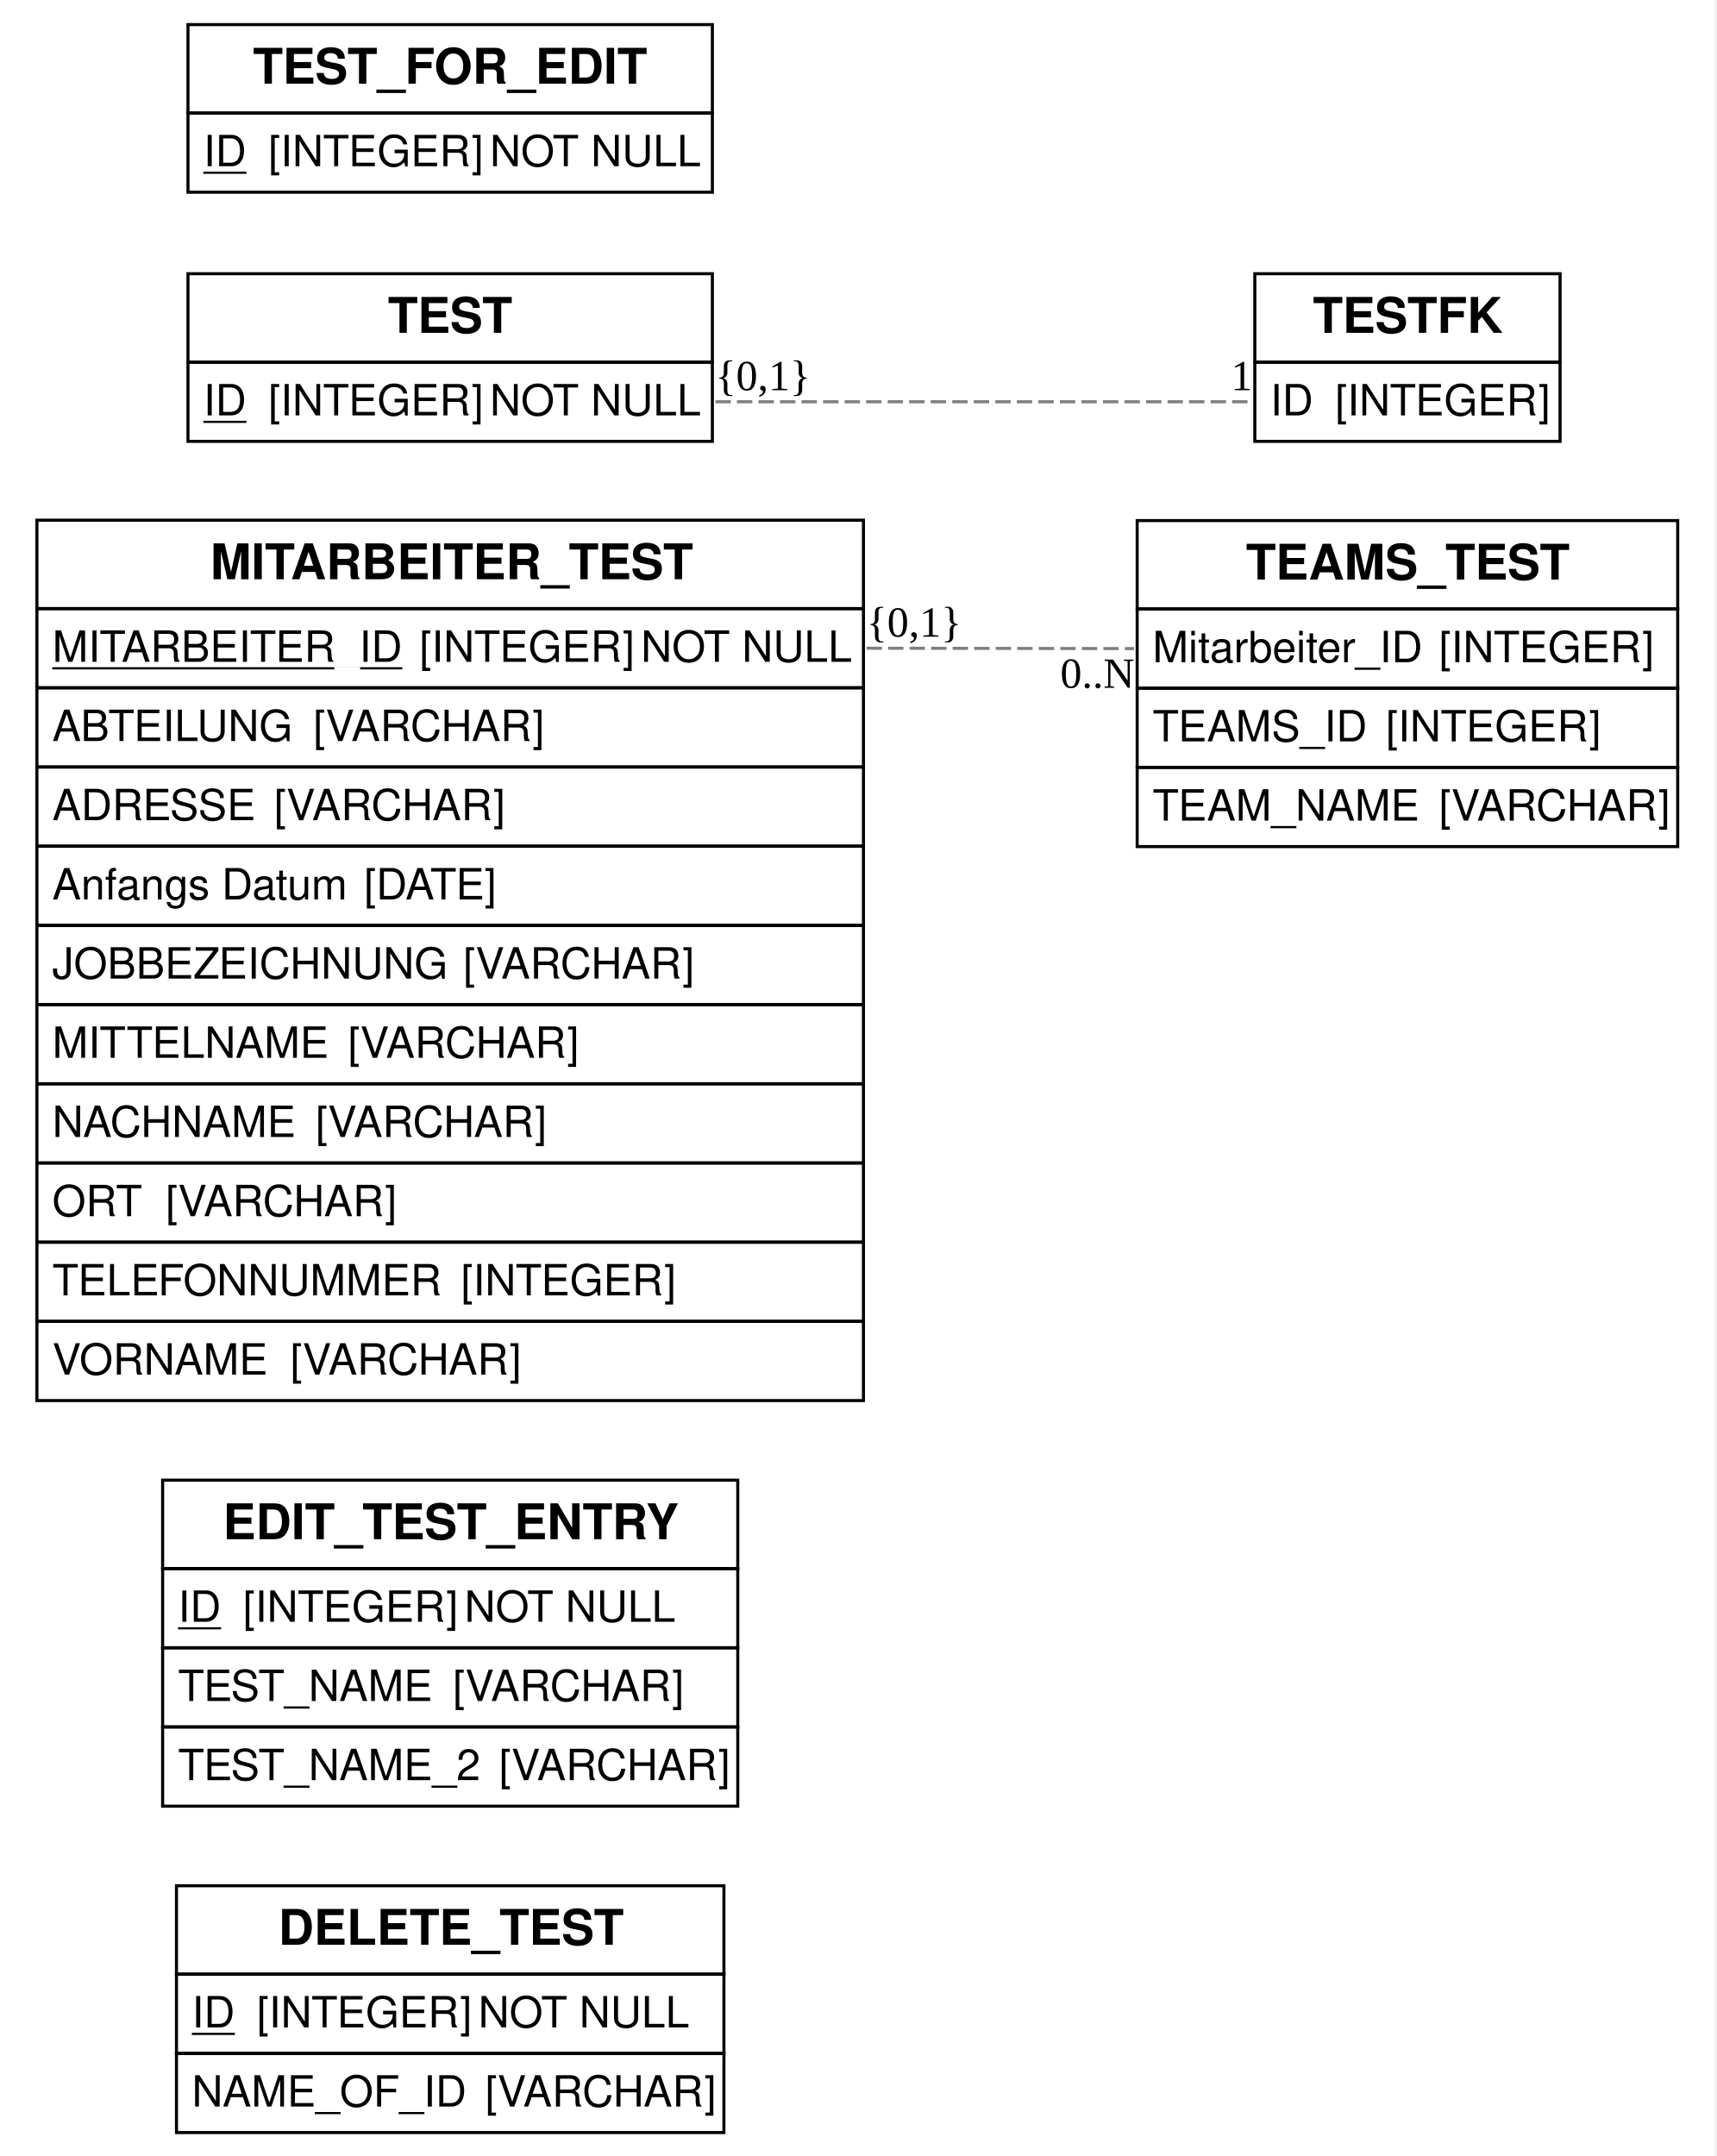
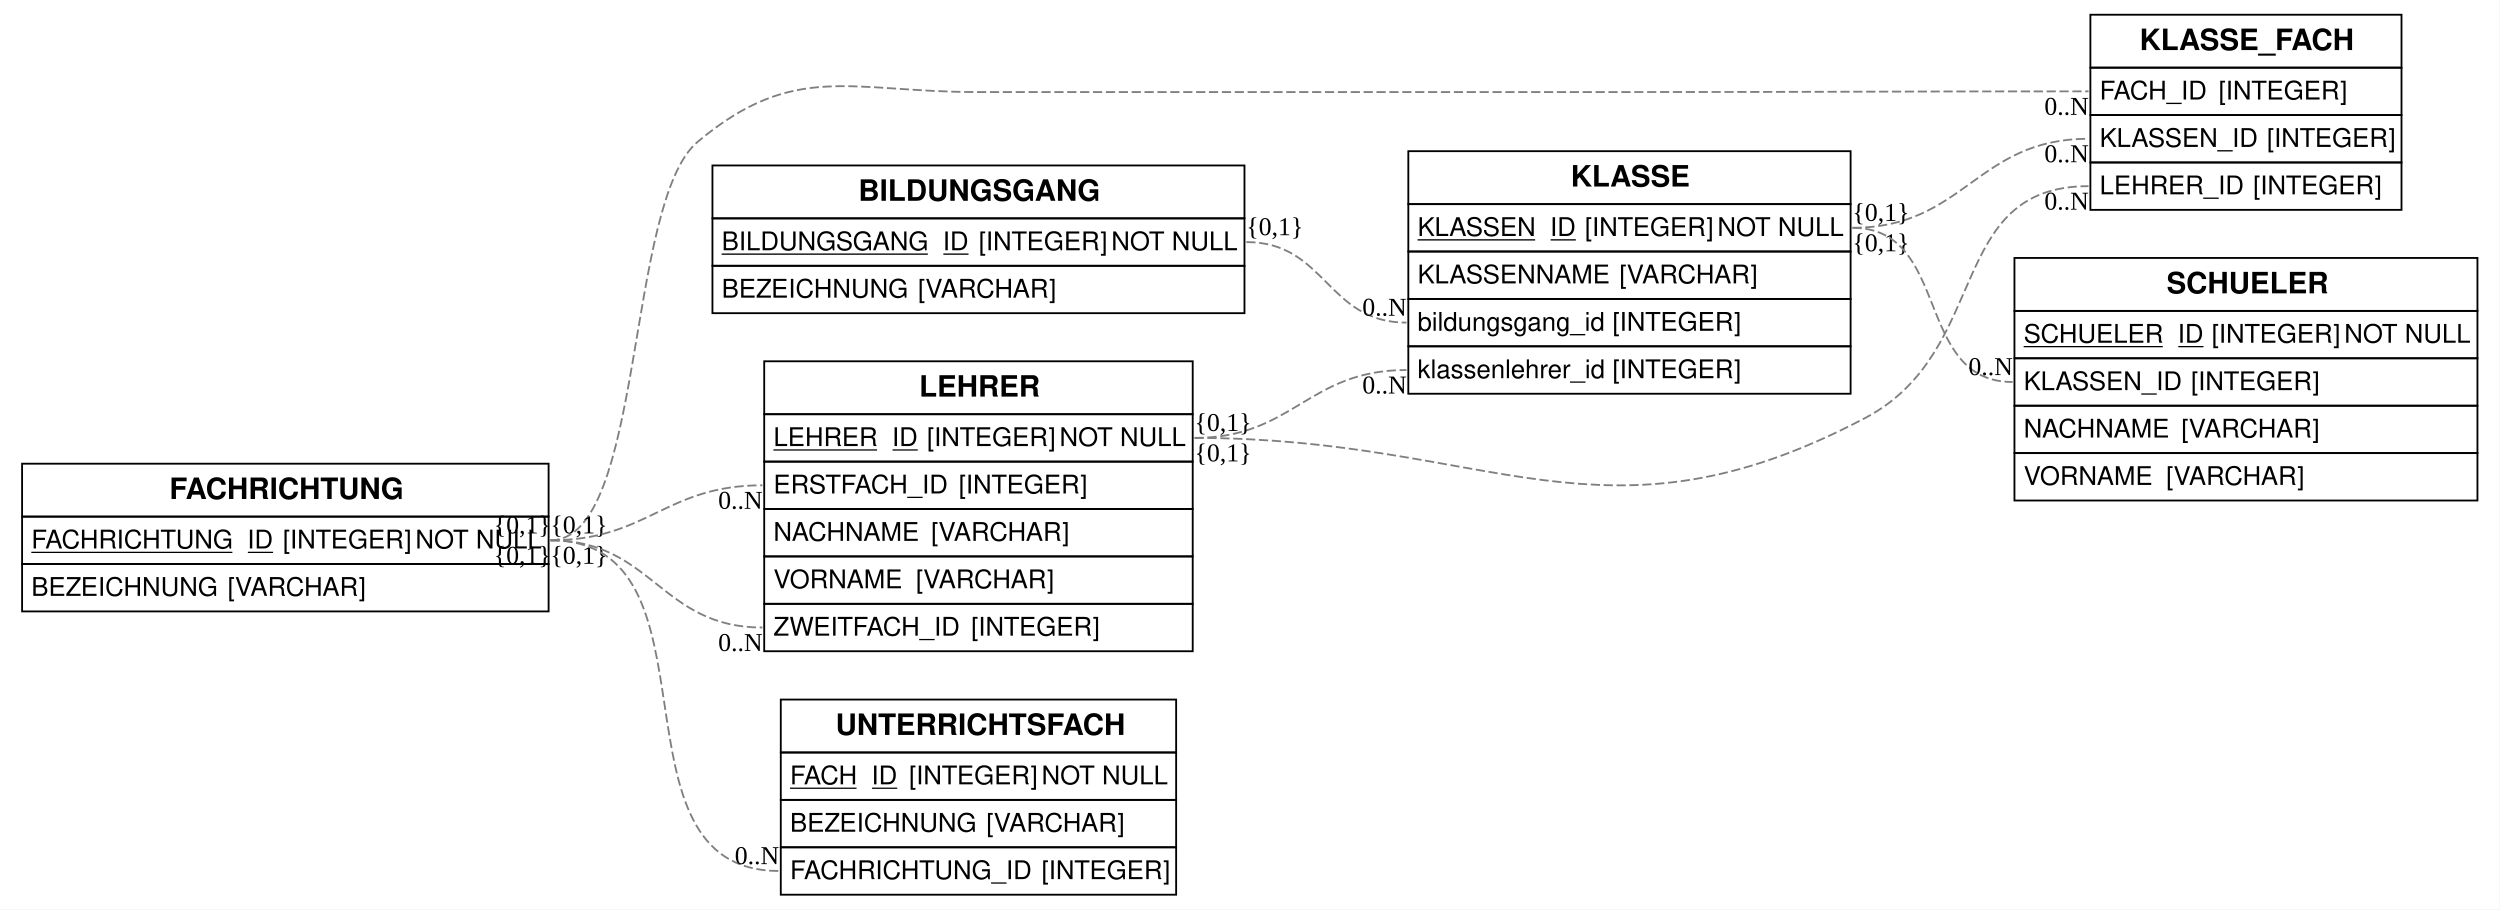
- <svg xmlns="http://www.w3.org/2000/svg" width="558pt" height="701pt" viewBox="0.00 0.00 558.00 701.00">
-   <g id="graph0" class="graph" transform="scale(1 1) rotate(0) translate(4 697.38)">
-     <polygon fill="white" stroke="none" points="-4,4 -4,-697.38 553.5,-697.38 553.5,4 -4,4" />
+ <svg xmlns="http://www.w3.org/2000/svg" width="1358pt" height="494pt" viewBox="0.00 0.00 1358.00 494.00">
+   <g id="graph0" class="graph" transform="scale(1 1) rotate(0) translate(4 490)">
+     <polygon fill="white" stroke="none" points="-4,4 -4,-490 1353.75,-490 1353.75,4 -4,4" />
    <g id="node1" class="node">
-       <polygon fill="none" stroke="black" points="53.38,-55.5 53.38,-84.25 231.38,-84.25 231.38,-55.5 53.38,-55.5" />
-       <text xml:space="preserve" text-anchor="start" x="86.5" y="-65.05" font-family="Helvetica,sans-Serif" font-weight="bold" font-size="16.00">DELETE_TEST</text>
-       <polygon fill="none" stroke="black" points="53.38,-29.75 53.38,-55.5 231.38,-55.5 231.38,-29.75 53.38,-29.75" />
-       <text xml:space="preserve" text-anchor="start" x="58.38" y="-38.2" font-family="Helvetica,sans-Serif" text-decoration="underline" font-size="14.00">ID</text>
-       <text xml:space="preserve" text-anchor="start" x="71.88" y="-38.2" font-family="Helvetica,sans-Serif" font-size="14.00"> </text>
-       <text xml:space="preserve" text-anchor="start" x="75.62" y="-38.2" font-family="Helvetica,sans-Serif" font-size="14.00"> [INTEGER]</text>
-       <text xml:space="preserve" text-anchor="start" x="147.62" y="-38.2" font-family="Helvetica,sans-Serif" font-size="14.00"> NOT NULL</text>
-       <polygon fill="none" stroke="black" points="53.38,-4 53.38,-29.75 231.38,-29.75 231.38,-4 53.38,-4" />
-       <text xml:space="preserve" text-anchor="start" x="58.38" y="-12.45" font-family="Helvetica,sans-Serif" font-size="14.00">NAME_OF_ID</text>
-       <text xml:space="preserve" text-anchor="start" x="146.12" y="-12.45" font-family="Helvetica,sans-Serif" font-size="14.00"> </text>
-       <text xml:space="preserve" text-anchor="start" x="149.88" y="-12.45" font-family="Helvetica,sans-Serif" font-size="14.00"> [VARCHAR]</text>
+       <polygon fill="none" stroke="black" points="383,-371.38 383,-400.12 672,-400.12 672,-371.38 383,-371.38" />
+       <text xml:space="preserve" text-anchor="start" x="462.25" y="-380.93" font-family="Helvetica,sans-Serif" font-weight="bold" font-size="16.00">BILDUNGSGANG</text>
+       <polygon fill="none" stroke="black" points="383,-345.62 383,-371.38 672,-371.38 672,-345.62 383,-345.62" />
+       <text xml:space="preserve" text-anchor="start" x="388" y="-354.07" font-family="Helvetica,sans-Serif" text-decoration="underline" font-size="14.00">BILDUNGSGANG_ID</text>
+       <text xml:space="preserve" text-anchor="start" x="520" y="-354.07" font-family="Helvetica,sans-Serif" font-size="14.00"> </text>
+       <text xml:space="preserve" text-anchor="start" x="523.75" y="-354.07" font-family="Helvetica,sans-Serif" font-size="14.00"> [INTEGER]</text>
+       <text xml:space="preserve" text-anchor="start" x="595.75" y="-354.07" font-family="Helvetica,sans-Serif" font-size="14.00"> NOT NULL</text>
+       <polygon fill="none" stroke="black" points="383,-319.88 383,-345.62 672,-345.62 672,-319.88 383,-319.88" />
+       <text xml:space="preserve" text-anchor="start" x="388" y="-328.32" font-family="Helvetica,sans-Serif" font-size="14.00">BEZEICHNUNG</text>
+       <text xml:space="preserve" text-anchor="start" x="487" y="-328.32" font-family="Helvetica,sans-Serif" font-size="14.00"> </text>
+       <text xml:space="preserve" text-anchor="start" x="490.75" y="-328.32" font-family="Helvetica,sans-Serif" font-size="14.00"> [VARCHAR]</text>
+     </g>
+     <g id="node3" class="node">
+       <polygon fill="none" stroke="black" points="761,-379.12 761,-407.88 1001.25,-407.88 1001.25,-379.12 761,-379.12" />
+       <text xml:space="preserve" text-anchor="start" x="849.25" y="-388.68" font-family="Helvetica,sans-Serif" font-weight="bold" font-size="16.00">KLASSE</text>
+       <polygon fill="none" stroke="black" points="761,-353.38 761,-379.12 1001.25,-379.12 1001.25,-353.38 761,-353.38" />
+       <text xml:space="preserve" text-anchor="start" x="766" y="-361.82" font-family="Helvetica,sans-Serif" text-decoration="underline" font-size="14.00">KLASSEN_ID</text>
+       <text xml:space="preserve" text-anchor="start" x="849.25" y="-361.82" font-family="Helvetica,sans-Serif" font-size="14.00"> </text>
+       <text xml:space="preserve" text-anchor="start" x="853" y="-361.82" font-family="Helvetica,sans-Serif" font-size="14.00"> [INTEGER]</text>
+       <text xml:space="preserve" text-anchor="start" x="925" y="-361.82" font-family="Helvetica,sans-Serif" font-size="14.00"> NOT NULL</text>
+       <polygon fill="none" stroke="black" points="761,-327.62 761,-353.38 1001.25,-353.38 1001.25,-327.62 761,-327.62" />
+       <text xml:space="preserve" text-anchor="start" x="766" y="-336.07" font-family="Helvetica,sans-Serif" font-size="14.00">KLASSENNAME</text>
+       <text xml:space="preserve" text-anchor="start" x="868" y="-336.07" font-family="Helvetica,sans-Serif" font-size="14.00"> </text>
+       <text xml:space="preserve" text-anchor="start" x="871.75" y="-336.07" font-family="Helvetica,sans-Serif" font-size="14.00"> [VARCHAR]</text>
+       <polygon fill="none" stroke="black" points="761,-301.88 761,-327.62 1001.25,-327.62 1001.25,-301.88 761,-301.88" />
+       <text xml:space="preserve" text-anchor="start" x="766" y="-310.32" font-family="Helvetica,sans-Serif" font-size="14.00">bildungsgang_id</text>
+       <text xml:space="preserve" text-anchor="start" x="864.25" y="-310.32" font-family="Helvetica,sans-Serif" font-size="14.00"> </text>
+       <text xml:space="preserve" text-anchor="start" x="868" y="-310.32" font-family="Helvetica,sans-Serif" font-size="14.00"> [INTEGER]</text>
+       <polygon fill="none" stroke="black" points="761,-276.12 761,-301.88 1001.25,-301.88 1001.25,-276.12 761,-276.12" />
+       <text xml:space="preserve" text-anchor="start" x="766" y="-284.57" font-family="Helvetica,sans-Serif" font-size="14.00">klassenlehrer_id</text>
+       <text xml:space="preserve" text-anchor="start" x="864.25" y="-284.57" font-family="Helvetica,sans-Serif" font-size="14.00"> </text>
+       <text xml:space="preserve" text-anchor="start" x="868" y="-284.57" font-family="Helvetica,sans-Serif" font-size="14.00"> [INTEGER]</text>
+     </g>
+     <g id="edge1" class="edge">
+       <path fill="none" stroke="#7f7f7f" stroke-dasharray="5,2" d="M673,-358.5C716.28,-358.5 716.72,-314.75 760,-314.75" />
+       <text xml:space="preserve" text-anchor="start" x="736" y="-318.5" font-family="Times New Roman,serif" font-size="14.00">0..N</text>
+       <text xml:space="preserve" text-anchor="start" x="673" y="-362.25" font-family="Times New Roman,serif" font-size="14.00">{0,1}</text>
    </g>
    <g id="node2" class="node">
-       <polygon fill="none" stroke="black" points="48.88,-187.38 48.88,-216.12 235.88,-216.12 235.88,-187.38 48.88,-187.38" />
-       <text xml:space="preserve" text-anchor="start" x="68.5" y="-196.93" font-family="Helvetica,sans-Serif" font-weight="bold" font-size="16.00">EDIT_TEST_ENTRY</text>
-       <polygon fill="none" stroke="black" points="48.88,-161.62 48.88,-187.38 235.88,-187.38 235.88,-161.62 48.88,-161.62" />
-       <text xml:space="preserve" text-anchor="start" x="53.88" y="-170.07" font-family="Helvetica,sans-Serif" text-decoration="underline" font-size="14.00">ID</text>
-       <text xml:space="preserve" text-anchor="start" x="67.38" y="-170.07" font-family="Helvetica,sans-Serif" font-size="14.00"> </text>
-       <text xml:space="preserve" text-anchor="start" x="71.12" y="-170.07" font-family="Helvetica,sans-Serif" font-size="14.00"> [INTEGER]</text>
-       <text xml:space="preserve" text-anchor="start" x="143.12" y="-170.07" font-family="Helvetica,sans-Serif" font-size="14.00"> NOT NULL</text>
-       <polygon fill="none" stroke="black" points="48.88,-135.88 48.88,-161.62 235.88,-161.62 235.88,-135.88 48.88,-135.88" />
-       <text xml:space="preserve" text-anchor="start" x="53.88" y="-144.32" font-family="Helvetica,sans-Serif" font-size="14.00">TEST_NAME</text>
-       <text xml:space="preserve" text-anchor="start" x="135.62" y="-144.32" font-family="Helvetica,sans-Serif" font-size="14.00"> </text>
-       <text xml:space="preserve" text-anchor="start" x="139.38" y="-144.32" font-family="Helvetica,sans-Serif" font-size="14.00"> [VARCHAR]</text>
-       <polygon fill="none" stroke="black" points="48.88,-110.12 48.88,-135.88 235.88,-135.88 235.88,-110.12 48.88,-110.12" />
-       <text xml:space="preserve" text-anchor="start" x="53.88" y="-118.58" font-family="Helvetica,sans-Serif" font-size="14.00">TEST_NAME_2</text>
-       <text xml:space="preserve" text-anchor="start" x="150.62" y="-118.58" font-family="Helvetica,sans-Serif" font-size="14.00"> </text>
-       <text xml:space="preserve" text-anchor="start" x="154.38" y="-118.58" font-family="Helvetica,sans-Serif" font-size="14.00"> [VARCHAR]</text>
-     </g>
-     <g id="node3" class="node">
-       <polygon fill="none" stroke="black" points="8,-499.5 8,-528.25 276.75,-528.25 276.75,-499.5 8,-499.5" />
-       <text xml:space="preserve" text-anchor="start" x="64.38" y="-509.05" font-family="Helvetica,sans-Serif" font-weight="bold" font-size="16.00">MITARBEITER_TEST</text>
-       <polygon fill="none" stroke="black" points="8,-473.75 8,-499.5 276.75,-499.5 276.75,-473.75 8,-473.75" />
-       <text xml:space="preserve" text-anchor="start" x="13" y="-482.2" font-family="Helvetica,sans-Serif" text-decoration="underline" font-size="14.00">MITARBEITER_ID</text>
-       <text xml:space="preserve" text-anchor="start" x="124.75" y="-482.2" font-family="Helvetica,sans-Serif" font-size="14.00"> </text>
-       <text xml:space="preserve" text-anchor="start" x="128.5" y="-482.2" font-family="Helvetica,sans-Serif" font-size="14.00"> [INTEGER]</text>
-       <text xml:space="preserve" text-anchor="start" x="200.5" y="-482.2" font-family="Helvetica,sans-Serif" font-size="14.00"> NOT NULL</text>
-       <polygon fill="none" stroke="black" points="8,-448 8,-473.75 276.75,-473.75 276.75,-448 8,-448" />
-       <text xml:space="preserve" text-anchor="start" x="13" y="-456.45" font-family="Helvetica,sans-Serif" font-size="14.00">ABTEILUNG</text>
-       <text xml:space="preserve" text-anchor="start" x="90.25" y="-456.45" font-family="Helvetica,sans-Serif" font-size="14.00"> </text>
-       <text xml:space="preserve" text-anchor="start" x="94" y="-456.45" font-family="Helvetica,sans-Serif" font-size="14.00"> [VARCHAR]</text>
-       <polygon fill="none" stroke="black" points="8,-422.25 8,-448 276.75,-448 276.75,-422.25 8,-422.25" />
-       <text xml:space="preserve" text-anchor="start" x="13" y="-430.7" font-family="Helvetica,sans-Serif" font-size="14.00">ADRESSE</text>
-       <text xml:space="preserve" text-anchor="start" x="77.5" y="-430.7" font-family="Helvetica,sans-Serif" font-size="14.00"> </text>
-       <text xml:space="preserve" text-anchor="start" x="81.25" y="-430.7" font-family="Helvetica,sans-Serif" font-size="14.00"> [VARCHAR]</text>
-       <polygon fill="none" stroke="black" points="8,-396.5 8,-422.25 276.75,-422.25 276.75,-396.5 8,-396.5" />
-       <text xml:space="preserve" text-anchor="start" x="13" y="-404.95" font-family="Helvetica,sans-Serif" font-size="14.00">Anfangs Datum</text>
-       <text xml:space="preserve" text-anchor="start" x="106.75" y="-404.95" font-family="Helvetica,sans-Serif" font-size="14.00"> </text>
-       <text xml:space="preserve" text-anchor="start" x="110.5" y="-404.95" font-family="Helvetica,sans-Serif" font-size="14.00"> [DATE]</text>
-       <polygon fill="none" stroke="black" points="8,-370.75 8,-396.5 276.75,-396.5 276.75,-370.75 8,-370.75" />
-       <text xml:space="preserve" text-anchor="start" x="13" y="-379.2" font-family="Helvetica,sans-Serif" font-size="14.00">JOBBEZEICHNUNG</text>
-       <text xml:space="preserve" text-anchor="start" x="139" y="-379.2" font-family="Helvetica,sans-Serif" font-size="14.00"> </text>
-       <text xml:space="preserve" text-anchor="start" x="142.75" y="-379.2" font-family="Helvetica,sans-Serif" font-size="14.00"> [VARCHAR]</text>
-       <polygon fill="none" stroke="black" points="8,-345 8,-370.75 276.75,-370.75 276.75,-345 8,-345" />
-       <text xml:space="preserve" text-anchor="start" x="13" y="-353.45" font-family="Helvetica,sans-Serif" font-size="14.00">MITTELNAME</text>
-       <text xml:space="preserve" text-anchor="start" x="101.5" y="-353.45" font-family="Helvetica,sans-Serif" font-size="14.00"> </text>
-       <text xml:space="preserve" text-anchor="start" x="105.25" y="-353.45" font-family="Helvetica,sans-Serif" font-size="14.00"> [VARCHAR]</text>
-       <polygon fill="none" stroke="black" points="8,-319.25 8,-345 276.75,-345 276.75,-319.25 8,-319.25" />
-       <text xml:space="preserve" text-anchor="start" x="13" y="-327.7" font-family="Helvetica,sans-Serif" font-size="14.00">NACHNAME</text>
-       <text xml:space="preserve" text-anchor="start" x="91" y="-327.7" font-family="Helvetica,sans-Serif" font-size="14.00"> </text>
-       <text xml:space="preserve" text-anchor="start" x="94.75" y="-327.7" font-family="Helvetica,sans-Serif" font-size="14.00"> [VARCHAR]</text>
-       <polygon fill="none" stroke="black" points="8,-293.5 8,-319.25 276.75,-319.25 276.75,-293.5 8,-293.5" />
-       <text xml:space="preserve" text-anchor="start" x="13" y="-301.95" font-family="Helvetica,sans-Serif" font-size="14.00">ORT</text>
-       <text xml:space="preserve" text-anchor="start" x="42.25" y="-301.95" font-family="Helvetica,sans-Serif" font-size="14.00"> </text>
-       <text xml:space="preserve" text-anchor="start" x="46" y="-301.95" font-family="Helvetica,sans-Serif" font-size="14.00"> [VARCHAR]</text>
-       <polygon fill="none" stroke="black" points="8,-267.75 8,-293.5 276.75,-293.5 276.75,-267.75 8,-267.75" />
-       <text xml:space="preserve" text-anchor="start" x="13" y="-276.2" font-family="Helvetica,sans-Serif" font-size="14.00">TELEFONNUMMER</text>
-       <text xml:space="preserve" text-anchor="start" x="138.25" y="-276.2" font-family="Helvetica,sans-Serif" font-size="14.00"> </text>
-       <text xml:space="preserve" text-anchor="start" x="142" y="-276.2" font-family="Helvetica,sans-Serif" font-size="14.00"> [INTEGER]</text>
-       <polygon fill="none" stroke="black" points="8,-242 8,-267.75 276.75,-267.75 276.75,-242 8,-242" />
-       <text xml:space="preserve" text-anchor="start" x="13" y="-250.45" font-family="Helvetica,sans-Serif" font-size="14.00">VORNAME</text>
-       <text xml:space="preserve" text-anchor="start" x="82.75" y="-250.45" font-family="Helvetica,sans-Serif" font-size="14.00"> </text>
-       <text xml:space="preserve" text-anchor="start" x="86.5" y="-250.45" font-family="Helvetica,sans-Serif" font-size="14.00"> [VARCHAR]</text>
+       <polygon fill="none" stroke="black" points="8,-209.38 8,-238.12 294,-238.12 294,-209.38 8,-209.38" />
+       <text xml:space="preserve" text-anchor="start" x="88" y="-218.93" font-family="Helvetica,sans-Serif" font-weight="bold" font-size="16.00">FACHRICHTUNG</text>
+       <polygon fill="none" stroke="black" points="8,-183.62 8,-209.38 294,-209.38 294,-183.62 8,-183.62" />
+       <text xml:space="preserve" text-anchor="start" x="13" y="-192.07" font-family="Helvetica,sans-Serif" text-decoration="underline" font-size="14.00">FACHRICHTUNG_ID</text>
+       <text xml:space="preserve" text-anchor="start" x="142" y="-192.07" font-family="Helvetica,sans-Serif" font-size="14.00"> </text>
+       <text xml:space="preserve" text-anchor="start" x="145.75" y="-192.07" font-family="Helvetica,sans-Serif" font-size="14.00"> [INTEGER]</text>
+       <text xml:space="preserve" text-anchor="start" x="217.75" y="-192.07" font-family="Helvetica,sans-Serif" font-size="14.00"> NOT NULL</text>
+       <polygon fill="none" stroke="black" points="8,-157.88 8,-183.62 294,-183.62 294,-157.88 8,-157.88" />
+       <text xml:space="preserve" text-anchor="start" x="13" y="-166.32" font-family="Helvetica,sans-Serif" font-size="14.00">BEZEICHNUNG</text>
+       <text xml:space="preserve" text-anchor="start" x="112" y="-166.32" font-family="Helvetica,sans-Serif" font-size="14.00"> </text>
+       <text xml:space="preserve" text-anchor="start" x="115.75" y="-166.32" font-family="Helvetica,sans-Serif" font-size="14.00"> [VARCHAR]</text>
    </g>
    <g id="node4" class="node">
-       <polygon fill="none" stroke="black" points="365.75,-499.38 365.75,-528.12 541.5,-528.12 541.5,-499.38 365.75,-499.38" />
-       <text xml:space="preserve" text-anchor="start" x="401.12" y="-508.93" font-family="Helvetica,sans-Serif" font-weight="bold" font-size="16.00">TEAMS_TEST</text>
-       <polygon fill="none" stroke="black" points="365.75,-473.62 365.75,-499.38 541.5,-499.38 541.5,-473.62 365.75,-473.62" />
-       <text xml:space="preserve" text-anchor="start" x="370.75" y="-482.07" font-family="Helvetica,sans-Serif" font-size="14.00">Mitarbeiter_ID</text>
-       <text xml:space="preserve" text-anchor="start" x="456.25" y="-482.07" font-family="Helvetica,sans-Serif" font-size="14.00"> </text>
-       <text xml:space="preserve" text-anchor="start" x="460" y="-482.07" font-family="Helvetica,sans-Serif" font-size="14.00"> [INTEGER]</text>
-       <polygon fill="none" stroke="black" points="365.75,-447.88 365.75,-473.62 541.5,-473.62 541.5,-447.88 365.75,-447.88" />
-       <text xml:space="preserve" text-anchor="start" x="370.75" y="-456.32" font-family="Helvetica,sans-Serif" font-size="14.00">TEAMS_ID</text>
-       <text xml:space="preserve" text-anchor="start" x="439" y="-456.32" font-family="Helvetica,sans-Serif" font-size="14.00"> </text>
-       <text xml:space="preserve" text-anchor="start" x="442.75" y="-456.32" font-family="Helvetica,sans-Serif" font-size="14.00"> [INTEGER]</text>
-       <polygon fill="none" stroke="black" points="365.75,-422.12 365.75,-447.88 541.5,-447.88 541.5,-422.12 365.75,-422.12" />
-       <text xml:space="preserve" text-anchor="start" x="370.75" y="-430.57" font-family="Helvetica,sans-Serif" font-size="14.00">TEAM_NAME</text>
-       <text xml:space="preserve" text-anchor="start" x="456.25" y="-430.57" font-family="Helvetica,sans-Serif" font-size="14.00"> </text>
-       <text xml:space="preserve" text-anchor="start" x="460" y="-430.57" font-family="Helvetica,sans-Serif" font-size="14.00"> [VARCHAR]</text>
+       <polygon fill="none" stroke="black" points="1131.5,-453.25 1131.5,-482 1300.5,-482 1300.5,-453.25 1131.5,-453.25" />
+       <text xml:space="preserve" text-anchor="start" x="1158.25" y="-462.8" font-family="Helvetica,sans-Serif" font-weight="bold" font-size="16.00">KLASSE_FACH</text>
+       <polygon fill="none" stroke="black" points="1131.5,-427.5 1131.5,-453.25 1300.5,-453.25 1300.5,-427.5 1131.5,-427.5" />
+       <text xml:space="preserve" text-anchor="start" x="1136.5" y="-435.95" font-family="Helvetica,sans-Serif" font-size="14.00">FACH_ID</text>
+       <text xml:space="preserve" text-anchor="start" x="1193.5" y="-435.95" font-family="Helvetica,sans-Serif" font-size="14.00"> </text>
+       <text xml:space="preserve" text-anchor="start" x="1197.25" y="-435.95" font-family="Helvetica,sans-Serif" font-size="14.00"> [INTEGER]</text>
+       <polygon fill="none" stroke="black" points="1131.5,-401.75 1131.5,-427.5 1300.5,-427.5 1300.5,-401.75 1131.5,-401.75" />
+       <text xml:space="preserve" text-anchor="start" x="1136.5" y="-410.2" font-family="Helvetica,sans-Serif" font-size="14.00">KLASSEN_ID</text>
+       <text xml:space="preserve" text-anchor="start" x="1219.75" y="-410.2" font-family="Helvetica,sans-Serif" font-size="14.00"> </text>
+       <text xml:space="preserve" text-anchor="start" x="1223.5" y="-410.2" font-family="Helvetica,sans-Serif" font-size="14.00"> [INTEGER]</text>
+       <polygon fill="none" stroke="black" points="1131.5,-376 1131.5,-401.75 1300.5,-401.75 1300.5,-376 1131.5,-376" />
+       <text xml:space="preserve" text-anchor="start" x="1136.5" y="-384.45" font-family="Helvetica,sans-Serif" font-size="14.00">LEHRER_ID</text>
+       <text xml:space="preserve" text-anchor="start" x="1212.25" y="-384.45" font-family="Helvetica,sans-Serif" font-size="14.00"> </text>
+       <text xml:space="preserve" text-anchor="start" x="1216" y="-384.45" font-family="Helvetica,sans-Serif" font-size="14.00"> [INTEGER]</text>
    </g>
-     <g id="edge1" class="edge">
-       <path fill="none" stroke="#7f7f7f" stroke-dasharray="5,2" d="M277.75,-486.62C316.42,-486.62 326.08,-486.5 364.75,-486.5" />
-       <text xml:space="preserve" text-anchor="start" x="340.75" y="-473.75" font-family="Times New Roman,serif" font-size="14.00">0..N</text>
-       <text xml:space="preserve" text-anchor="start" x="277.75" y="-490.38" font-family="Times New Roman,serif" font-size="14.00">{0,1}</text>
+     <g id="edge4" class="edge">
+       <path fill="none" stroke="#7f7f7f" stroke-dasharray="5,2" d="M295,-196.5C346.29,-196.5 335.66,-380.09 375,-413 427.46,-456.88 458.11,-440 526.5,-440 526.5,-440 526.5,-440 882.12,-440 992.51,-440 1020.11,-440.38 1130.5,-440.38" />
+       <text xml:space="preserve" text-anchor="start" x="1106.5" y="-427.62" font-family="Times New Roman,serif" font-size="14.00">0..N</text>
+       <text xml:space="preserve" text-anchor="start" x="295" y="-183.75" font-family="Times New Roman,serif" font-size="14.00">{0,1}</text>
    </g>
    <g id="node5" class="node">
-       <polygon fill="none" stroke="black" points="57.12,-579.62 57.12,-608.38 227.62,-608.38 227.62,-579.62 57.12,-579.62" />
-       <text xml:space="preserve" text-anchor="start" x="122.12" y="-589.17" font-family="Helvetica,sans-Serif" font-weight="bold" font-size="16.00">TEST</text>
-       <polygon fill="none" stroke="black" points="57.12,-553.88 57.12,-579.62 227.62,-579.62 227.62,-553.88 57.12,-553.88" />
-       <text xml:space="preserve" text-anchor="start" x="62.12" y="-562.33" font-family="Helvetica,sans-Serif" text-decoration="underline" font-size="14.00">ID</text>
-       <text xml:space="preserve" text-anchor="start" x="75.62" y="-562.33" font-family="Helvetica,sans-Serif" font-size="14.00"> </text>
-       <text xml:space="preserve" text-anchor="start" x="79.38" y="-562.33" font-family="Helvetica,sans-Serif" font-size="14.00"> [INTEGER]</text>
-       <text xml:space="preserve" text-anchor="start" x="151.38" y="-562.33" font-family="Helvetica,sans-Serif" font-size="14.00"> NOT NULL</text>
+       <polygon fill="none" stroke="black" points="411.12,-265 411.12,-293.75 643.88,-293.75 643.88,-265 411.12,-265" />
+       <text xml:space="preserve" text-anchor="start" x="495.25" y="-274.55" font-family="Helvetica,sans-Serif" font-weight="bold" font-size="16.00">LEHRER</text>
+       <polygon fill="none" stroke="black" points="411.12,-239.25 411.12,-265 643.88,-265 643.88,-239.25 411.12,-239.25" />
+       <text xml:space="preserve" text-anchor="start" x="416.12" y="-247.7" font-family="Helvetica,sans-Serif" text-decoration="underline" font-size="14.00">LEHRER_ID</text>
+       <text xml:space="preserve" text-anchor="start" x="491.88" y="-247.7" font-family="Helvetica,sans-Serif" font-size="14.00"> </text>
+       <text xml:space="preserve" text-anchor="start" x="495.62" y="-247.7" font-family="Helvetica,sans-Serif" font-size="14.00"> [INTEGER]</text>
+       <text xml:space="preserve" text-anchor="start" x="567.62" y="-247.7" font-family="Helvetica,sans-Serif" font-size="14.00"> NOT NULL</text>
+       <polygon fill="none" stroke="black" points="411.12,-213.5 411.12,-239.25 643.88,-239.25 643.88,-213.5 411.12,-213.5" />
+       <text xml:space="preserve" text-anchor="start" x="416.12" y="-221.95" font-family="Helvetica,sans-Serif" font-size="14.00">ERSTFACH_ID</text>
+       <text xml:space="preserve" text-anchor="start" x="509.12" y="-221.95" font-family="Helvetica,sans-Serif" font-size="14.00"> </text>
+       <text xml:space="preserve" text-anchor="start" x="512.88" y="-221.95" font-family="Helvetica,sans-Serif" font-size="14.00"> [INTEGER]</text>
+       <polygon fill="none" stroke="black" points="411.12,-187.75 411.12,-213.5 643.88,-213.5 643.88,-187.75 411.12,-187.75" />
+       <text xml:space="preserve" text-anchor="start" x="416.12" y="-196.2" font-family="Helvetica,sans-Serif" font-size="14.00">NACHNAME</text>
+       <text xml:space="preserve" text-anchor="start" x="494.12" y="-196.2" font-family="Helvetica,sans-Serif" font-size="14.00"> </text>
+       <text xml:space="preserve" text-anchor="start" x="497.88" y="-196.2" font-family="Helvetica,sans-Serif" font-size="14.00"> [VARCHAR]</text>
+       <polygon fill="none" stroke="black" points="411.12,-162 411.12,-187.75 643.88,-187.75 643.88,-162 411.12,-162" />
+       <text xml:space="preserve" text-anchor="start" x="416.12" y="-170.45" font-family="Helvetica,sans-Serif" font-size="14.00">VORNAME</text>
+       <text xml:space="preserve" text-anchor="start" x="485.88" y="-170.45" font-family="Helvetica,sans-Serif" font-size="14.00"> </text>
+       <text xml:space="preserve" text-anchor="start" x="489.62" y="-170.45" font-family="Helvetica,sans-Serif" font-size="14.00"> [VARCHAR]</text>
+       <polygon fill="none" stroke="black" points="411.12,-136.25 411.12,-162 643.88,-162 643.88,-136.25 411.12,-136.25" />
+       <text xml:space="preserve" text-anchor="start" x="416.12" y="-144.7" font-family="Helvetica,sans-Serif" font-size="14.00">ZWEITFACH_ID</text>
+       <text xml:space="preserve" text-anchor="start" x="515.88" y="-144.7" font-family="Helvetica,sans-Serif" font-size="14.00"> </text>
+       <text xml:space="preserve" text-anchor="start" x="519.62" y="-144.7" font-family="Helvetica,sans-Serif" font-size="14.00"> [INTEGER]</text>
+     </g>
+     <g id="edge6" class="edge">
+       <path fill="none" stroke="#7f7f7f" stroke-dasharray="5,2" d="M295,-196.5C350.33,-196.5 354.8,-149.12 410.12,-149.12" />
+       <text xml:space="preserve" text-anchor="start" x="386.12" y="-136.38" font-family="Times New Roman,serif" font-size="14.00">0..N</text>
+       <text xml:space="preserve" text-anchor="start" x="295" y="-200.25" font-family="Times New Roman,serif" font-size="14.00">{0,1}</text>
+     </g>
+     <g id="edge7" class="edge">
+       <path fill="none" stroke="#7f7f7f" stroke-dasharray="5,2" d="M295,-196.5C347.86,-196.5 357.26,-226.38 410.12,-226.38" />
+       <text xml:space="preserve" text-anchor="start" x="386.12" y="-213.62" font-family="Times New Roman,serif" font-size="14.00">0..N</text>
+       <text xml:space="preserve" text-anchor="start" x="264.25" y="-183.75" font-family="Times New Roman,serif" font-size="14.00">{0,1}</text>
+     </g>
+     <g id="node7" class="node">
+       <polygon fill="none" stroke="black" points="420.12,-81.25 420.12,-110 634.88,-110 634.88,-81.25 420.12,-81.25" />
+       <text xml:space="preserve" text-anchor="start" x="449.88" y="-90.8" font-family="Helvetica,sans-Serif" font-weight="bold" font-size="16.00">UNTERRICHTSFACH</text>
+       <polygon fill="none" stroke="black" points="420.12,-55.5 420.12,-81.25 634.88,-81.25 634.88,-55.5 420.12,-55.5" />
+       <text xml:space="preserve" text-anchor="start" x="425.12" y="-63.95" font-family="Helvetica,sans-Serif" text-decoration="underline" font-size="14.00">FACH_ID</text>
+       <text xml:space="preserve" text-anchor="start" x="482.12" y="-63.95" font-family="Helvetica,sans-Serif" font-size="14.00"> </text>
+       <text xml:space="preserve" text-anchor="start" x="485.88" y="-63.95" font-family="Helvetica,sans-Serif" font-size="14.00"> [INTEGER]</text>
+       <text xml:space="preserve" text-anchor="start" x="557.88" y="-63.95" font-family="Helvetica,sans-Serif" font-size="14.00"> NOT NULL</text>
+       <polygon fill="none" stroke="black" points="420.12,-29.75 420.12,-55.5 634.88,-55.5 634.88,-29.75 420.12,-29.75" />
+       <text xml:space="preserve" text-anchor="start" x="425.12" y="-38.2" font-family="Helvetica,sans-Serif" font-size="14.00">BEZEICHNUNG</text>
+       <text xml:space="preserve" text-anchor="start" x="524.12" y="-38.2" font-family="Helvetica,sans-Serif" font-size="14.00"> </text>
+       <text xml:space="preserve" text-anchor="start" x="527.88" y="-38.2" font-family="Helvetica,sans-Serif" font-size="14.00"> [VARCHAR]</text>
+       <polygon fill="none" stroke="black" points="420.12,-4 420.12,-29.75 634.88,-29.75 634.88,-4 420.12,-4" />
+       <text xml:space="preserve" text-anchor="start" x="425.12" y="-12.45" font-family="Helvetica,sans-Serif" font-size="14.00">FACHRICHTUNG_ID</text>
+       <text xml:space="preserve" text-anchor="start" x="554.12" y="-12.45" font-family="Helvetica,sans-Serif" font-size="14.00"> </text>
+       <text xml:space="preserve" text-anchor="start" x="557.88" y="-12.45" font-family="Helvetica,sans-Serif" font-size="14.00"> [INTEGER]</text>
+     </g>
+     <g id="edge9" class="edge">
+       <path fill="none" stroke="#7f7f7f" stroke-dasharray="5,2" d="M295,-196.5C392.04,-196.5 322.09,-16.88 419.12,-16.88" />
+       <text xml:space="preserve" text-anchor="start" x="395.12" y="-20.62" font-family="Times New Roman,serif" font-size="14.00">0..N</text>
+       <text xml:space="preserve" text-anchor="start" x="264.25" y="-200.25" font-family="Times New Roman,serif" font-size="14.00">{0,1}</text>
+     </g>
+     <g id="edge3" class="edge">
+       <path fill="none" stroke="#7f7f7f" stroke-dasharray="5,2" d="M1002.25,-366.25C1063.17,-366.25 1069.58,-414.62 1130.5,-414.62" />
+       <text xml:space="preserve" text-anchor="start" x="1106.5" y="-401.88" font-family="Times New Roman,serif" font-size="14.00">0..N</text>
+       <text xml:space="preserve" text-anchor="start" x="1002.25" y="-353.5" font-family="Times New Roman,serif" font-size="14.00">{0,1}</text>
    </g>
    <g id="node6" class="node">
-       <polygon fill="none" stroke="black" points="404,-579.62 404,-608.38 503.25,-608.38 503.25,-579.62 404,-579.62" />
-       <text xml:space="preserve" text-anchor="start" x="422.88" y="-589.17" font-family="Helvetica,sans-Serif" font-weight="bold" font-size="16.00">TESTFK</text>
-       <polygon fill="none" stroke="black" points="404,-553.88 404,-579.62 503.25,-579.62 503.25,-553.88 404,-553.88" />
-       <text xml:space="preserve" text-anchor="start" x="409" y="-562.33" font-family="Helvetica,sans-Serif" font-size="14.00">ID</text>
-       <text xml:space="preserve" text-anchor="start" x="422.5" y="-562.33" font-family="Helvetica,sans-Serif" font-size="14.00"> </text>
-       <text xml:space="preserve" text-anchor="start" x="426.25" y="-562.33" font-family="Helvetica,sans-Serif" font-size="14.00"> [INTEGER]</text>
+       <polygon fill="none" stroke="black" points="1090.25,-321.12 1090.25,-349.88 1341.75,-349.88 1341.75,-321.12 1090.25,-321.12" />
+       <text xml:space="preserve" text-anchor="start" x="1172.88" y="-330.68" font-family="Helvetica,sans-Serif" font-weight="bold" font-size="16.00">SCHUELER</text>
+       <polygon fill="none" stroke="black" points="1090.25,-295.38 1090.25,-321.12 1341.75,-321.12 1341.75,-295.38 1090.25,-295.38" />
+       <text xml:space="preserve" text-anchor="start" x="1095.25" y="-303.82" font-family="Helvetica,sans-Serif" text-decoration="underline" font-size="14.00">SCHUELER_ID</text>
+       <text xml:space="preserve" text-anchor="start" x="1189.75" y="-303.82" font-family="Helvetica,sans-Serif" font-size="14.00"> </text>
+       <text xml:space="preserve" text-anchor="start" x="1193.5" y="-303.82" font-family="Helvetica,sans-Serif" font-size="14.00"> [INTEGER]</text>
+       <text xml:space="preserve" text-anchor="start" x="1265.5" y="-303.82" font-family="Helvetica,sans-Serif" font-size="14.00"> NOT NULL</text>
+       <polygon fill="none" stroke="black" points="1090.25,-269.62 1090.25,-295.38 1341.75,-295.38 1341.75,-269.62 1090.25,-269.62" />
+       <text xml:space="preserve" text-anchor="start" x="1095.25" y="-278.07" font-family="Helvetica,sans-Serif" font-size="14.00">KLASSEN_ID</text>
+       <text xml:space="preserve" text-anchor="start" x="1178.5" y="-278.07" font-family="Helvetica,sans-Serif" font-size="14.00"> </text>
+       <text xml:space="preserve" text-anchor="start" x="1182.25" y="-278.07" font-family="Helvetica,sans-Serif" font-size="14.00"> [INTEGER]</text>
+       <polygon fill="none" stroke="black" points="1090.25,-243.88 1090.25,-269.62 1341.75,-269.62 1341.75,-243.88 1090.25,-243.88" />
+       <text xml:space="preserve" text-anchor="start" x="1095.25" y="-252.32" font-family="Helvetica,sans-Serif" font-size="14.00">NACHNAME</text>
+       <text xml:space="preserve" text-anchor="start" x="1173.25" y="-252.32" font-family="Helvetica,sans-Serif" font-size="14.00"> </text>
+       <text xml:space="preserve" text-anchor="start" x="1177" y="-252.32" font-family="Helvetica,sans-Serif" font-size="14.00"> [VARCHAR]</text>
+       <polygon fill="none" stroke="black" points="1090.25,-218.12 1090.25,-243.88 1341.75,-243.88 1341.75,-218.12 1090.25,-218.12" />
+       <text xml:space="preserve" text-anchor="start" x="1095.25" y="-226.57" font-family="Helvetica,sans-Serif" font-size="14.00">VORNAME</text>
+       <text xml:space="preserve" text-anchor="start" x="1165" y="-226.57" font-family="Helvetica,sans-Serif" font-size="14.00"> </text>
+       <text xml:space="preserve" text-anchor="start" x="1168.75" y="-226.57" font-family="Helvetica,sans-Serif" font-size="14.00"> [VARCHAR]</text>
+     </g>
+     <g id="edge8" class="edge">
+       <path fill="none" stroke="#7f7f7f" stroke-dasharray="5,2" d="M1002.25,-366.25C1055.92,-366.25 1035.58,-282.5 1089.25,-282.5" />
+       <text xml:space="preserve" text-anchor="start" x="1065.25" y="-286.25" font-family="Times New Roman,serif" font-size="14.00">0..N</text>
+       <text xml:space="preserve" text-anchor="start" x="1002.25" y="-370" font-family="Times New Roman,serif" font-size="14.00">{0,1}</text>
    </g>
    <g id="edge2" class="edge">
-       <path fill="none" stroke="#7f7f7f" stroke-dasharray="5,2" d="M228.62,-566.75C306.12,-566.75 325.5,-566.75 403,-566.75" />
-       <text xml:space="preserve" text-anchor="start" x="396.25" y="-570.5" font-family="Times New Roman,serif" font-size="14.00">1</text>
-       <text xml:space="preserve" text-anchor="start" x="228.62" y="-570.5" font-family="Times New Roman,serif" font-size="14.00">{0,1}</text>
+       <path fill="none" stroke="#7f7f7f" stroke-dasharray="5,2" d="M644.88,-252.12C698.6,-252.12 706.27,-289 760,-289" />
+       <text xml:space="preserve" text-anchor="start" x="736" y="-276.25" font-family="Times New Roman,serif" font-size="14.00">0..N</text>
+       <text xml:space="preserve" text-anchor="start" x="644.88" y="-239.38" font-family="Times New Roman,serif" font-size="14.00">{0,1}</text>
    </g>
-     <g id="node7" class="node">
-       <polygon fill="none" stroke="black" points="57.12,-660.62 57.12,-689.38 227.62,-689.38 227.62,-660.62 57.12,-660.62" />
-       <text xml:space="preserve" text-anchor="start" x="78.25" y="-670.17" font-family="Helvetica,sans-Serif" font-weight="bold" font-size="16.00">TEST_FOR_EDIT</text>
-       <polygon fill="none" stroke="black" points="57.12,-634.88 57.12,-660.62 227.62,-660.62 227.62,-634.88 57.12,-634.88" />
-       <text xml:space="preserve" text-anchor="start" x="62.12" y="-643.33" font-family="Helvetica,sans-Serif" text-decoration="underline" font-size="14.00">ID</text>
-       <text xml:space="preserve" text-anchor="start" x="75.62" y="-643.33" font-family="Helvetica,sans-Serif" font-size="14.00"> </text>
-       <text xml:space="preserve" text-anchor="start" x="79.38" y="-643.33" font-family="Helvetica,sans-Serif" font-size="14.00"> [INTEGER]</text>
-       <text xml:space="preserve" text-anchor="start" x="151.38" y="-643.33" font-family="Helvetica,sans-Serif" font-size="14.00"> NOT NULL</text>
+     <g id="edge5" class="edge">
+       <path fill="none" stroke="#7f7f7f" stroke-dasharray="5,2" d="M644.88,-252.12C806.89,-252.12 865.92,-187.46 1009.25,-263 1077.97,-299.22 1052.82,-388.88 1130.5,-388.88" />
+       <text xml:space="preserve" text-anchor="start" x="1106.5" y="-376.12" font-family="Times New Roman,serif" font-size="14.00">0..N</text>
+       <text xml:space="preserve" text-anchor="start" x="644.88" y="-255.88" font-family="Times New Roman,serif" font-size="14.00">{0,1}</text>
    </g>
  </g>
</svg>
